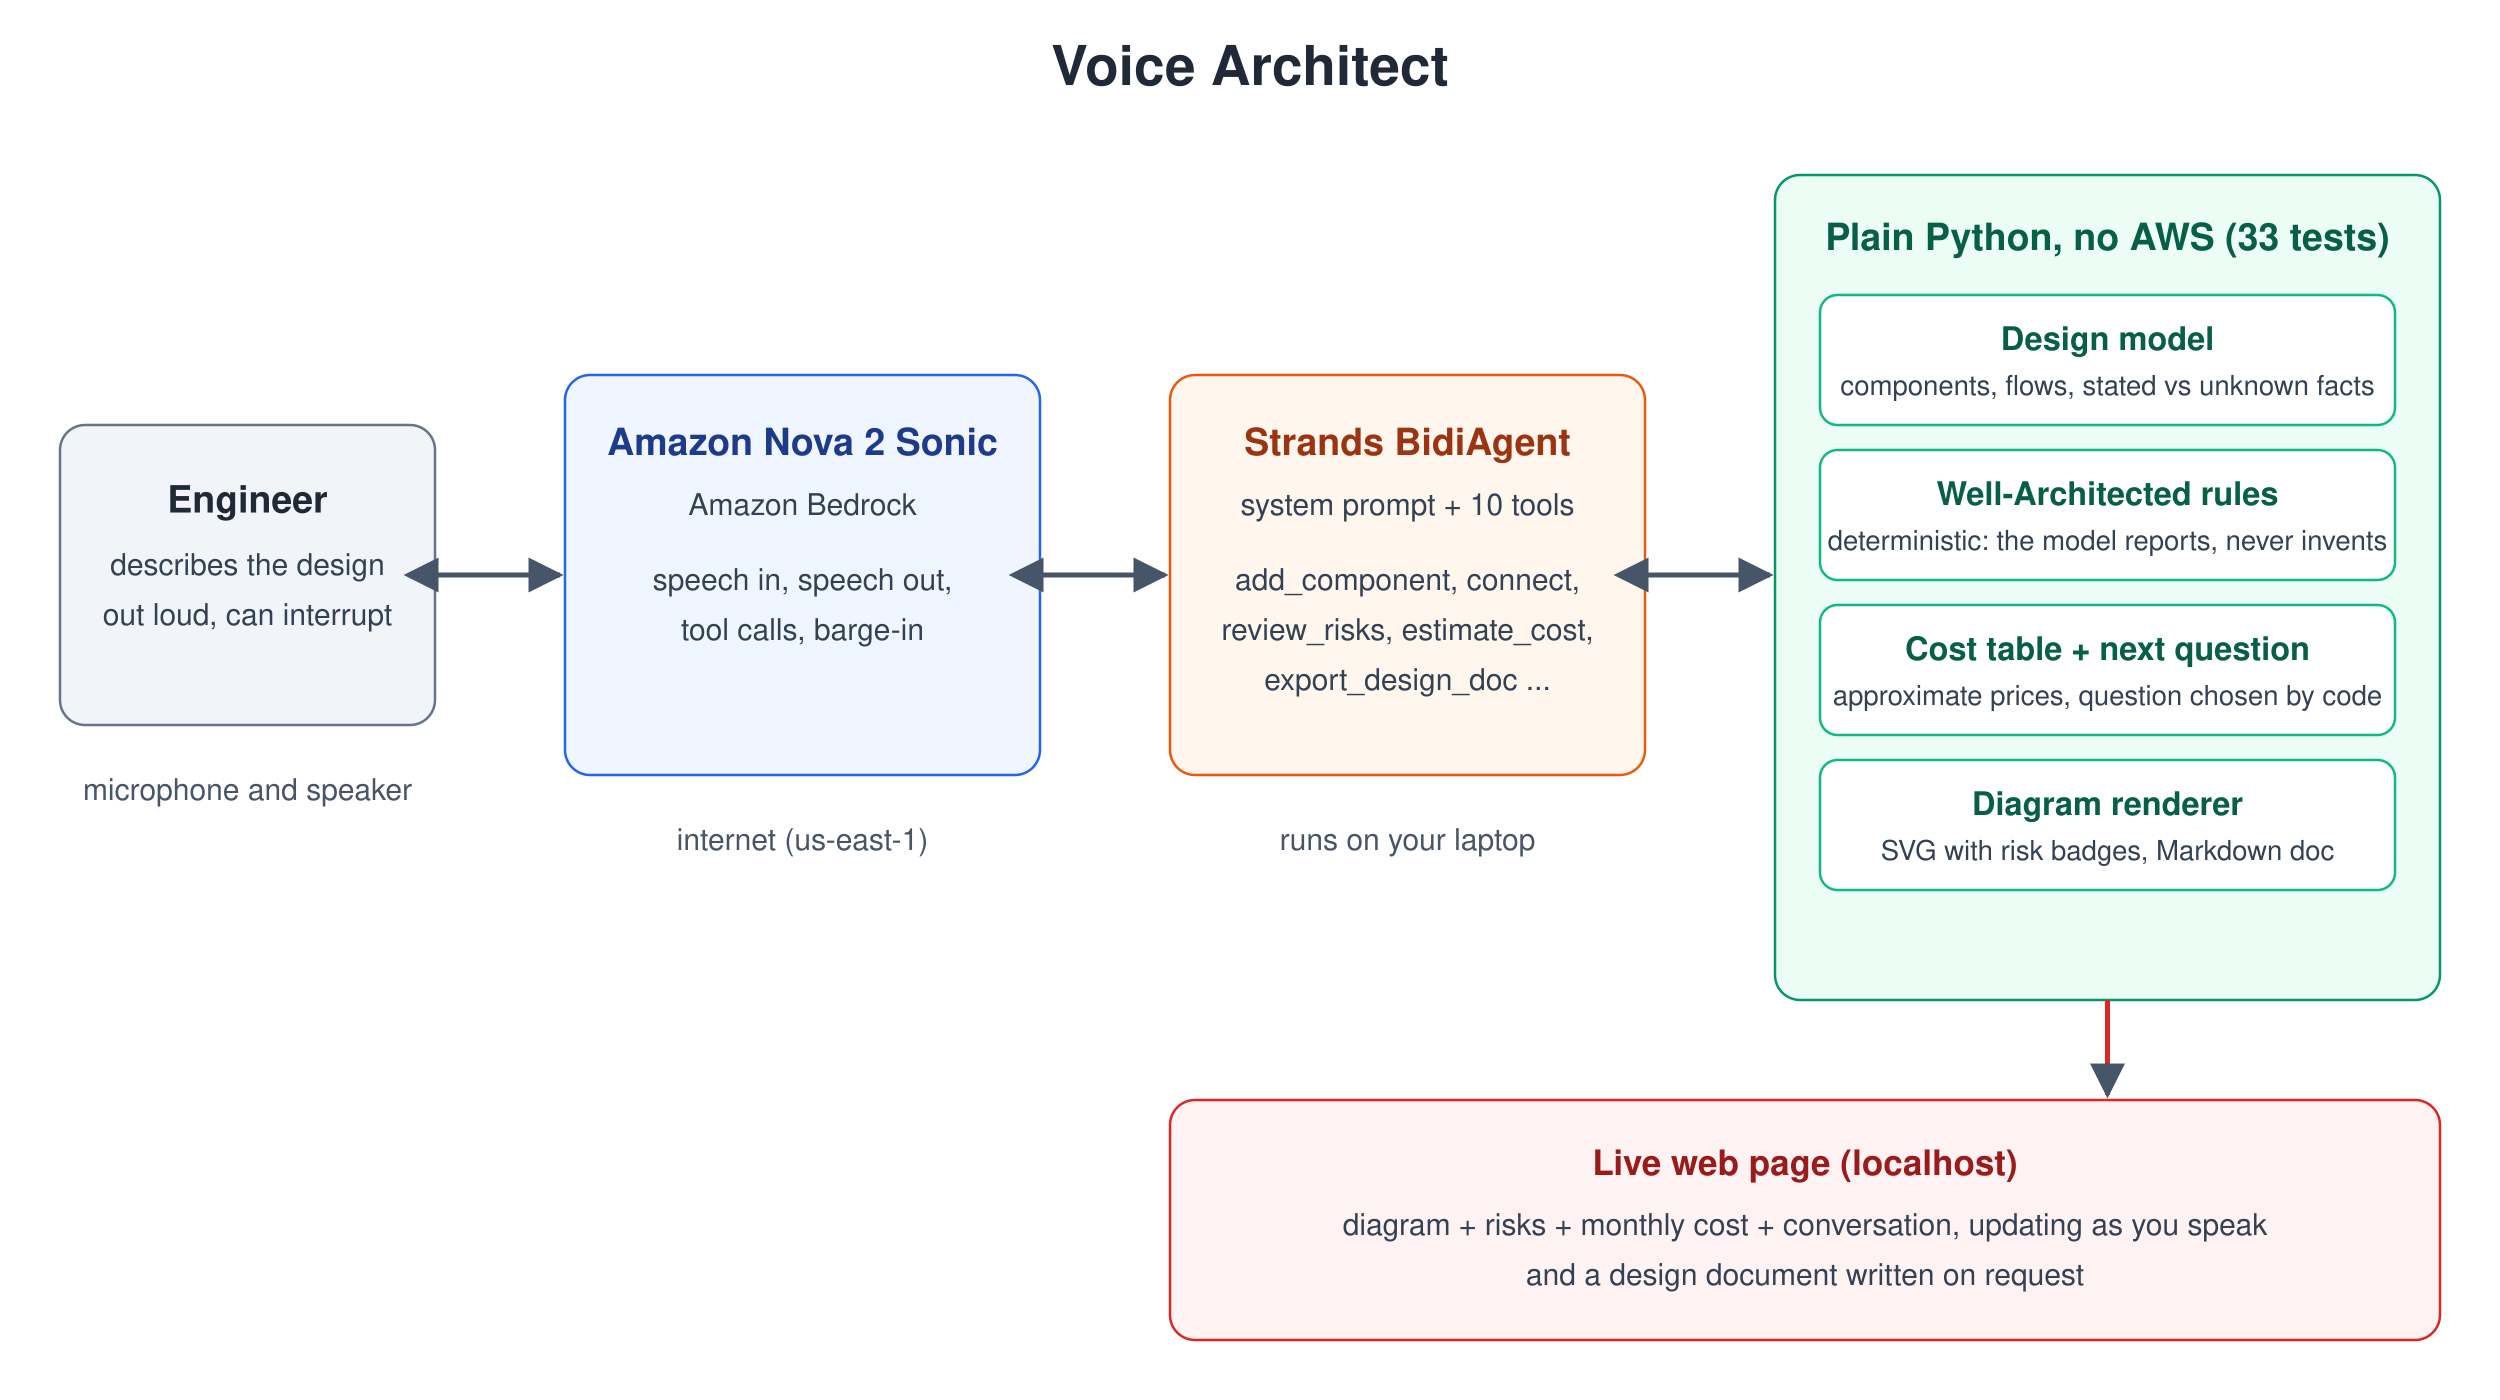
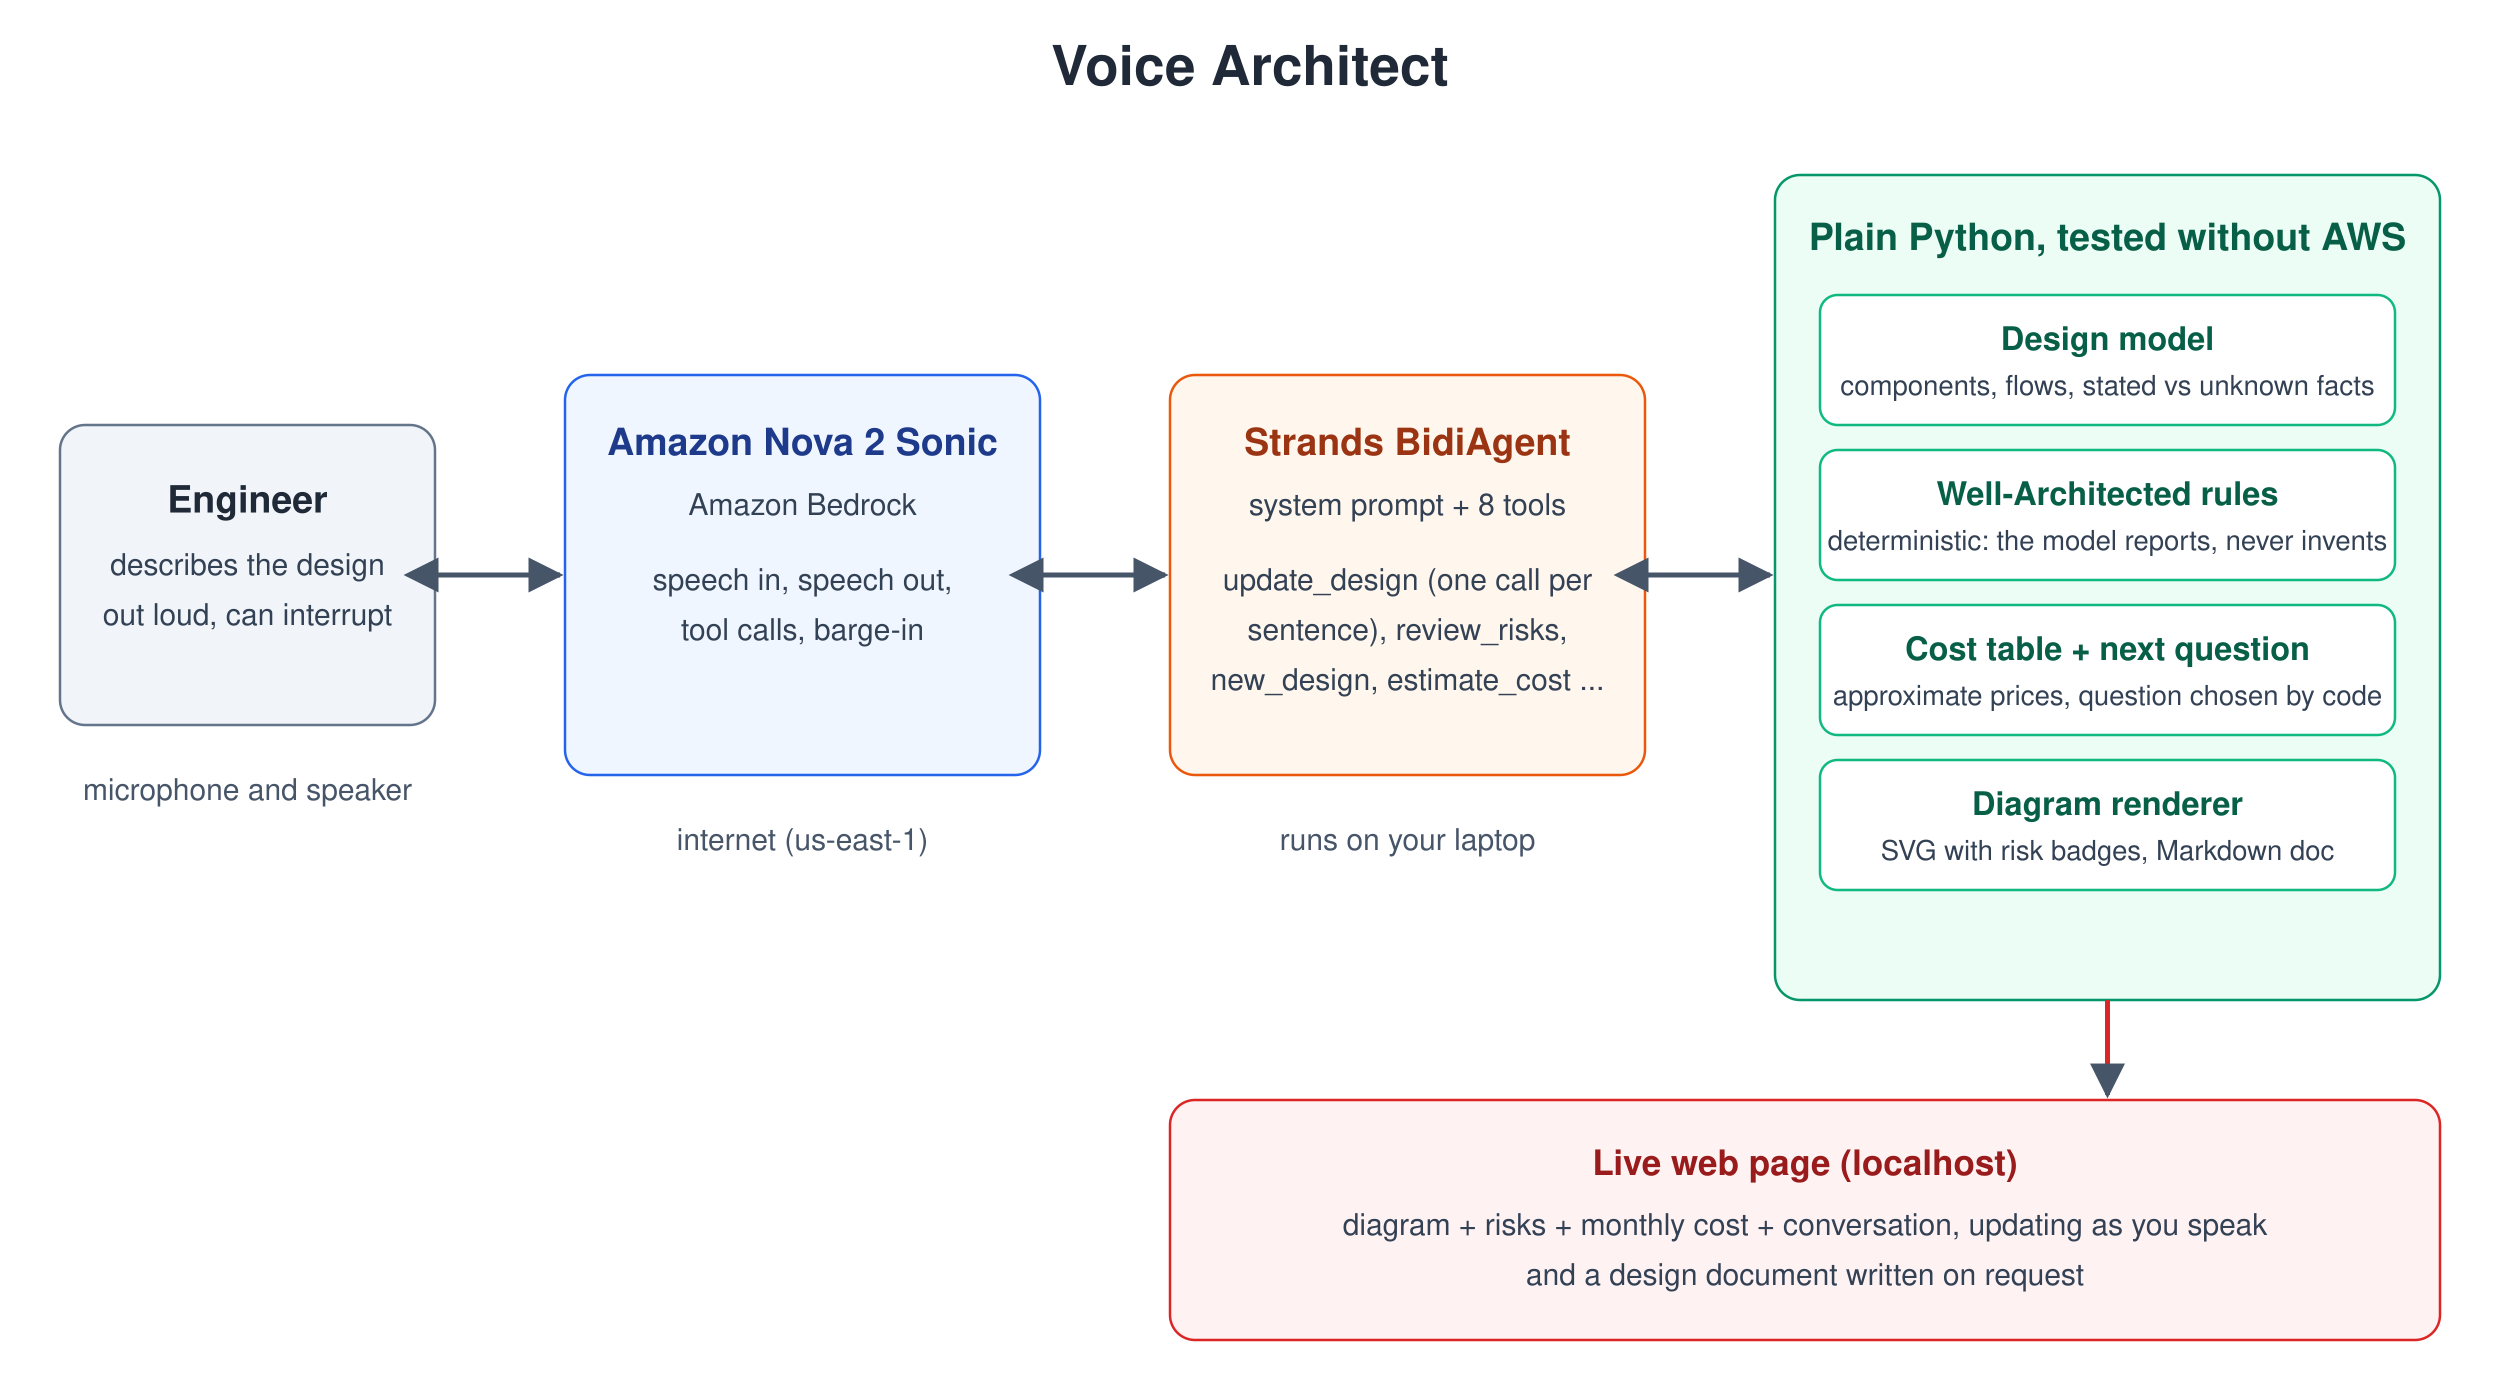
<svg xmlns="http://www.w3.org/2000/svg" viewBox="0 0 1000 560" font-family="Helvetica, Arial, sans-serif">
  <rect width="1000" height="560" fill="#ffffff" />
  <text x="500" y="34" text-anchor="middle" font-size="22" font-weight="bold" fill="#1f2937">Voice Architect</text>
  <defs>
    <marker id="a" viewBox="0 0 10 10" refX="9" refY="5" markerWidth="7" markerHeight="7" orient="auto">
      <path d="M0 0L10 5L0 10z" fill="#475569" />
    </marker>
    <marker id="b" viewBox="0 0 10 10" refX="1" refY="5" markerWidth="7" markerHeight="7" orient="auto-start-reverse">
      <path d="M0 0L10 5L0 10z" fill="#475569" />
    </marker>
  </defs>
  <rect x="24" y="170" width="150" height="120" rx="10" fill="#f1f5f9" stroke="#64748b" />
  <text x="99" y="205" text-anchor="middle" font-size="15" font-weight="bold" fill="#1f2937">Engineer</text>
  <text x="99" y="230" text-anchor="middle" font-size="12" fill="#334155">describes the design</text>
  <text x="99" y="250" text-anchor="middle" font-size="12" fill="#334155">out loud, can interrupt</text>
  <rect x="226" y="150" width="190" height="160" rx="10" fill="#eff6ff" stroke="#2563eb" />
  <text x="321" y="182" text-anchor="middle" font-size="15" font-weight="bold" fill="#1e3a8a">Amazon Nova 2 Sonic</text>
  <text x="321" y="206" text-anchor="middle" font-size="12" fill="#334155">Amazon Bedrock</text>
  <text x="321" y="236" text-anchor="middle" font-size="12" fill="#334155">speech in, speech out,</text>
  <text x="321" y="256" text-anchor="middle" font-size="12" fill="#334155">tool calls, barge-in</text>
  <rect x="468" y="150" width="190" height="160" rx="10" fill="#fff7ed" stroke="#ea580c" />
  <text x="563" y="182" text-anchor="middle" font-size="15" font-weight="bold" fill="#9a3412">Strands BidiAgent</text>
-   <text x="563" y="206" text-anchor="middle" font-size="12" fill="#334155">system prompt + 10 tools</text>
-   <text x="563" y="236" text-anchor="middle" font-size="12" fill="#334155">add_component, connect,</text>
-   <text x="563" y="256" text-anchor="middle" font-size="12" fill="#334155">review_risks, estimate_cost,</text>
-   <text x="563" y="276" text-anchor="middle" font-size="12" fill="#334155">export_design_doc ...</text>
+   <text x="563" y="206" text-anchor="middle" font-size="12" fill="#334155">system prompt + 8 tools</text>
+   <text x="563" y="236" text-anchor="middle" font-size="12" fill="#334155">update_design (one call per</text>
+   <text x="563" y="256" text-anchor="middle" font-size="12" fill="#334155">sentence), review_risks,</text>
+   <text x="563" y="276" text-anchor="middle" font-size="12" fill="#334155">new_design, estimate_cost ...</text>
  <rect x="710" y="70" width="266" height="330" rx="10" fill="#ecfdf5" stroke="#059669" />
-   <text x="843" y="100" text-anchor="middle" font-size="15" font-weight="bold" fill="#065f46">Plain Python, no AWS (33 tests)</text>
+   <text x="843" y="100" text-anchor="middle" font-size="15" font-weight="bold" fill="#065f46">Plain Python, tested without AWS</text>
  <rect x="728" y="118" width="230" height="52" rx="7" fill="#ffffff" stroke="#10b981" />
  <text x="843" y="140" text-anchor="middle" font-size="13" font-weight="bold" fill="#065f46">Design model</text>
  <text x="843" y="158" text-anchor="middle" font-size="11" fill="#334155">components, flows, stated vs unknown facts</text>
  <rect x="728" y="180" width="230" height="52" rx="7" fill="#ffffff" stroke="#10b981" />
  <text x="843" y="202" text-anchor="middle" font-size="13" font-weight="bold" fill="#065f46">Well-Architected rules</text>
  <text x="843" y="220" text-anchor="middle" font-size="11" fill="#334155">deterministic: the model reports, never invents</text>
  <rect x="728" y="242" width="230" height="52" rx="7" fill="#ffffff" stroke="#10b981" />
  <text x="843" y="264" text-anchor="middle" font-size="13" font-weight="bold" fill="#065f46">Cost table + next question</text>
  <text x="843" y="282" text-anchor="middle" font-size="11" fill="#334155">approximate prices, question chosen by code</text>
  <rect x="728" y="304" width="230" height="52" rx="7" fill="#ffffff" stroke="#10b981" />
  <text x="843" y="326" text-anchor="middle" font-size="13" font-weight="bold" fill="#065f46">Diagram renderer</text>
  <text x="843" y="344" text-anchor="middle" font-size="11" fill="#334155">SVG with risk badges, Markdown doc</text>
  <rect x="468" y="440" width="508" height="96" rx="10" fill="#fef2f2" stroke="#dc2626" />
  <text x="722" y="470" text-anchor="middle" font-size="14" font-weight="bold" fill="#991b1b">Live web page (localhost)</text>
  <text x="722" y="494" text-anchor="middle" font-size="12" fill="#334155">diagram + risks + monthly cost + conversation, updating as you speak</text>
  <text x="722" y="514" text-anchor="middle" font-size="12" fill="#334155">and a design document written on request</text>
  <line x1="174" y1="230" x2="224" y2="230" stroke="#475569" stroke-width="2" marker-end="url(#a)" marker-start="url(#b)" />
  <line x1="416" y1="230" x2="466" y2="230" stroke="#475569" stroke-width="2" marker-end="url(#a)" marker-start="url(#b)" />
  <line x1="658" y1="230" x2="708" y2="230" stroke="#475569" stroke-width="2" marker-end="url(#a)" marker-start="url(#b)" />
  <line x1="843" y1="400" x2="843" y2="438" stroke="#dc2626" stroke-width="2" marker-end="url(#a)" />
  <text x="321" y="340" text-anchor="middle" font-size="12" fill="#475569">internet (us-east-1)</text>
  <text x="99" y="320" text-anchor="middle" font-size="12" fill="#475569">microphone and speaker</text>
  <text x="563" y="340" text-anchor="middle" font-size="12" fill="#475569">runs on your laptop</text>
</svg>
